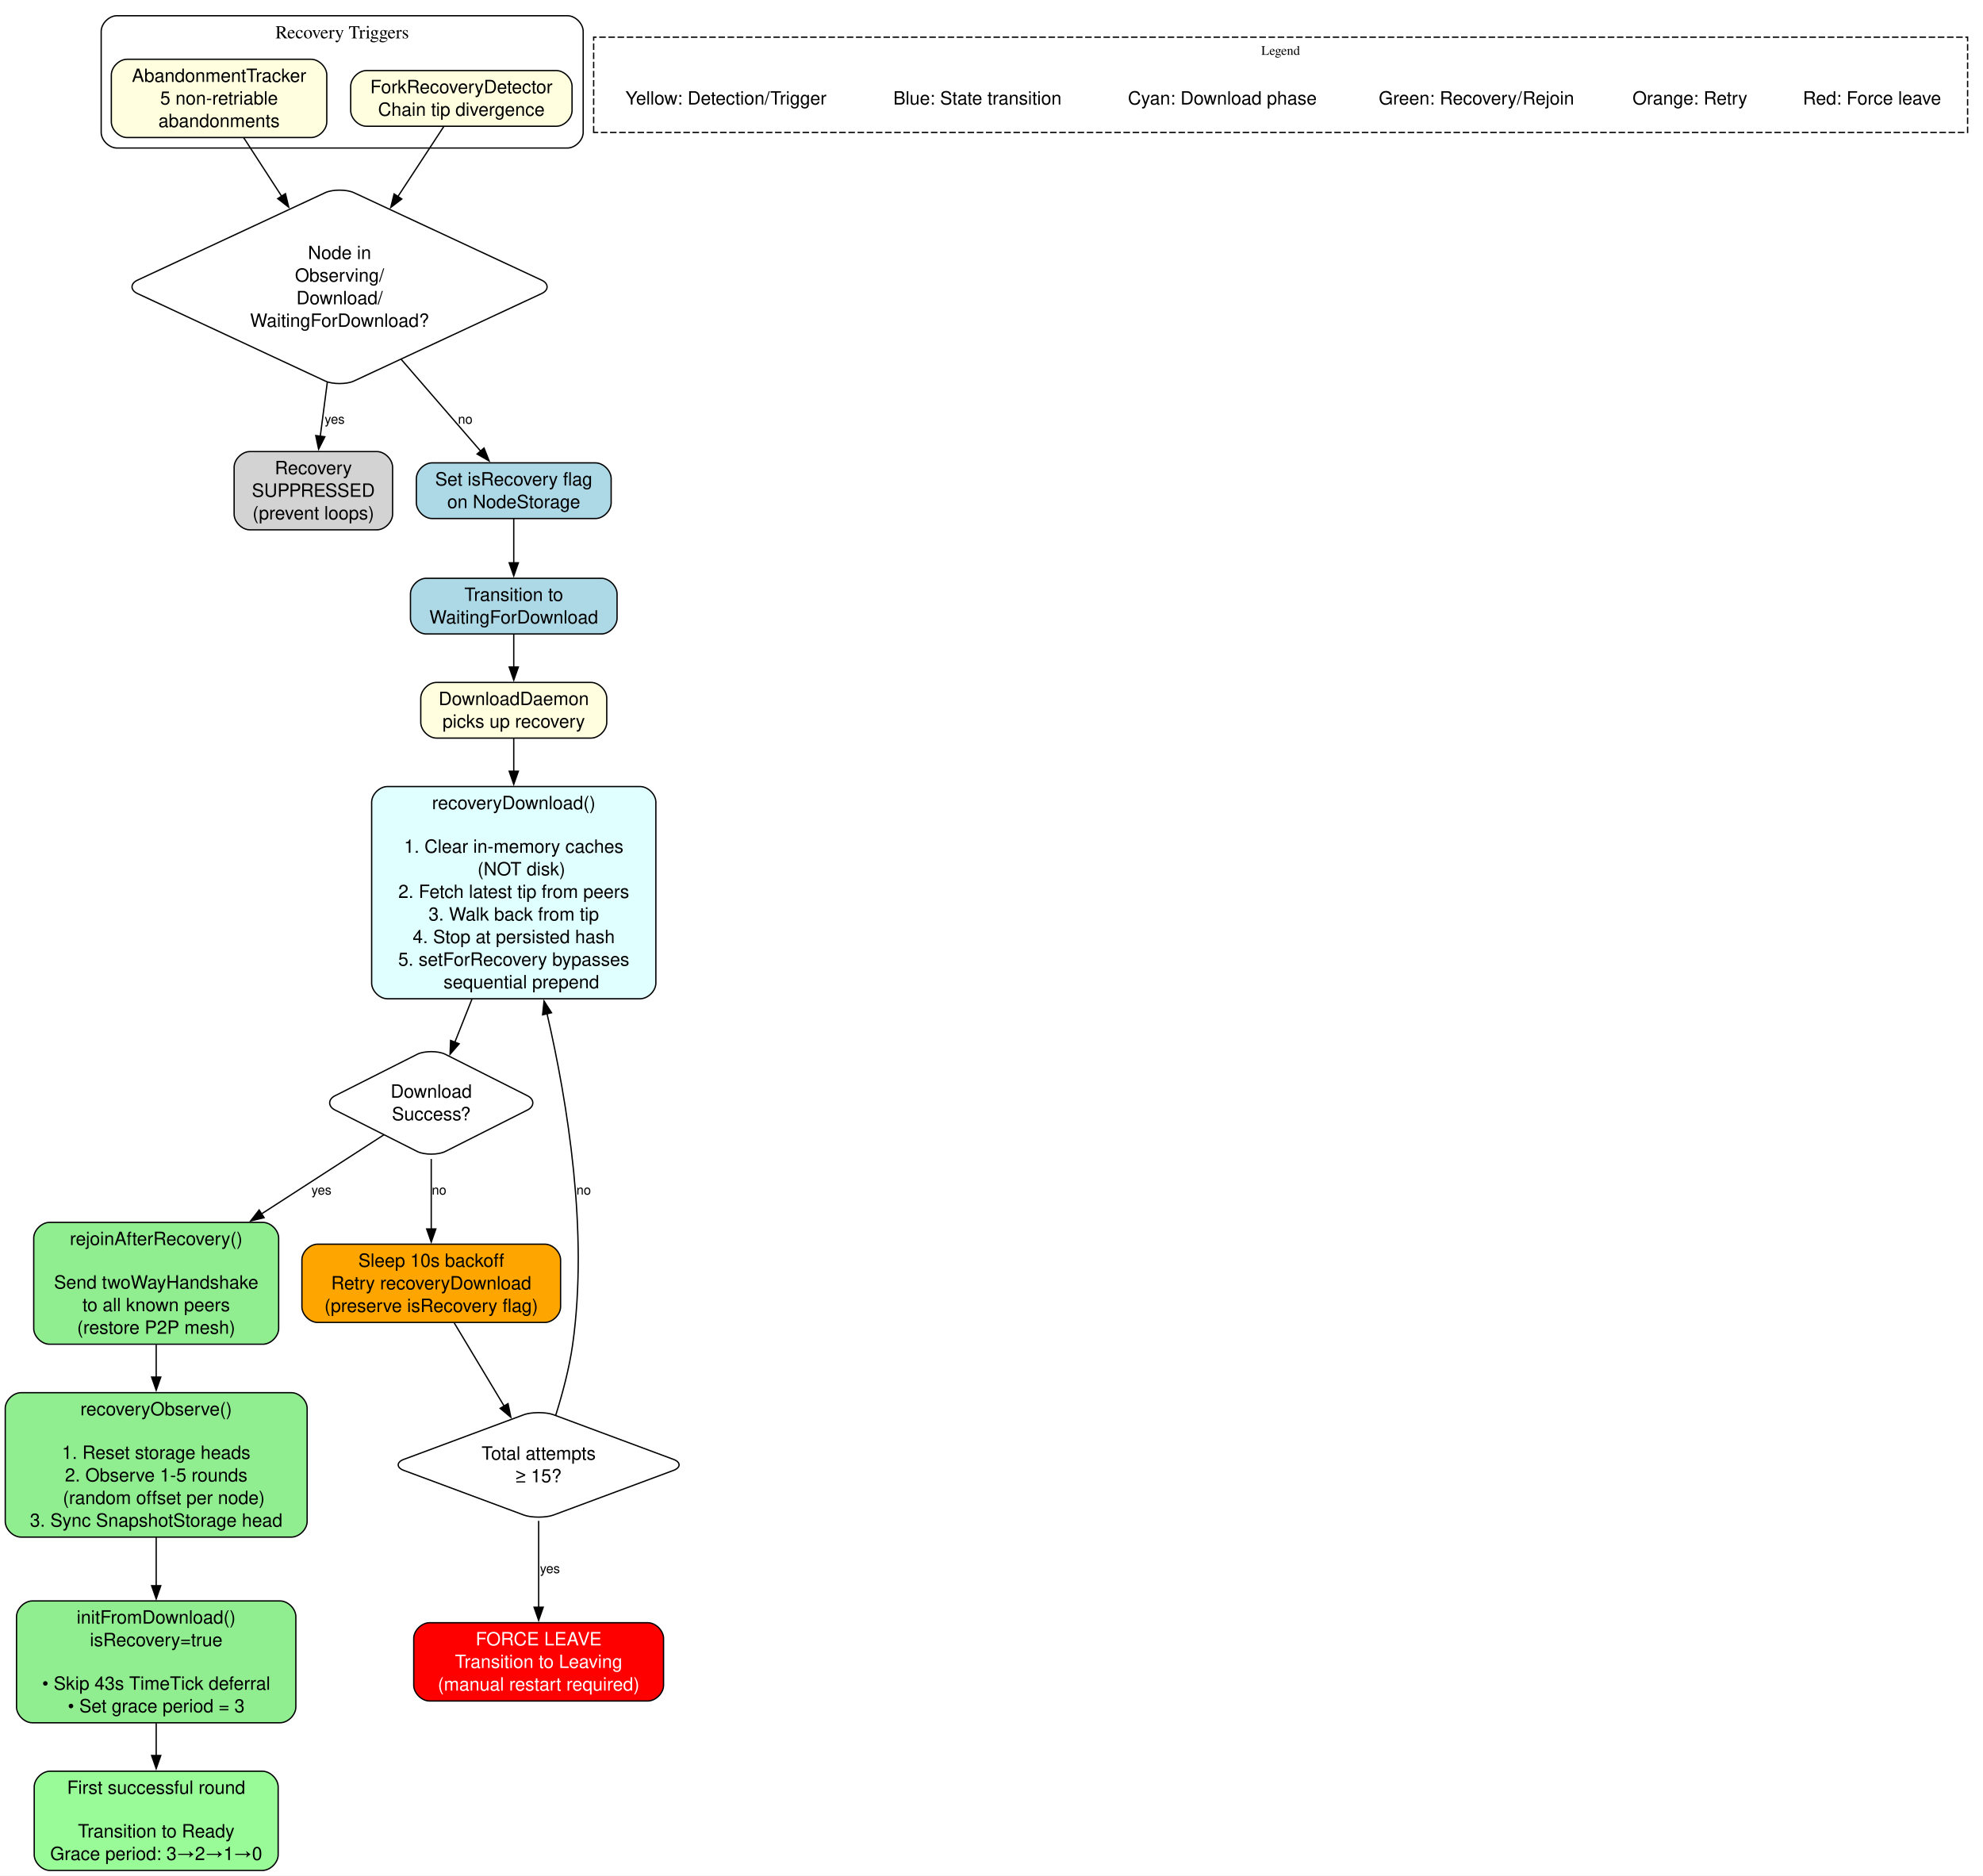
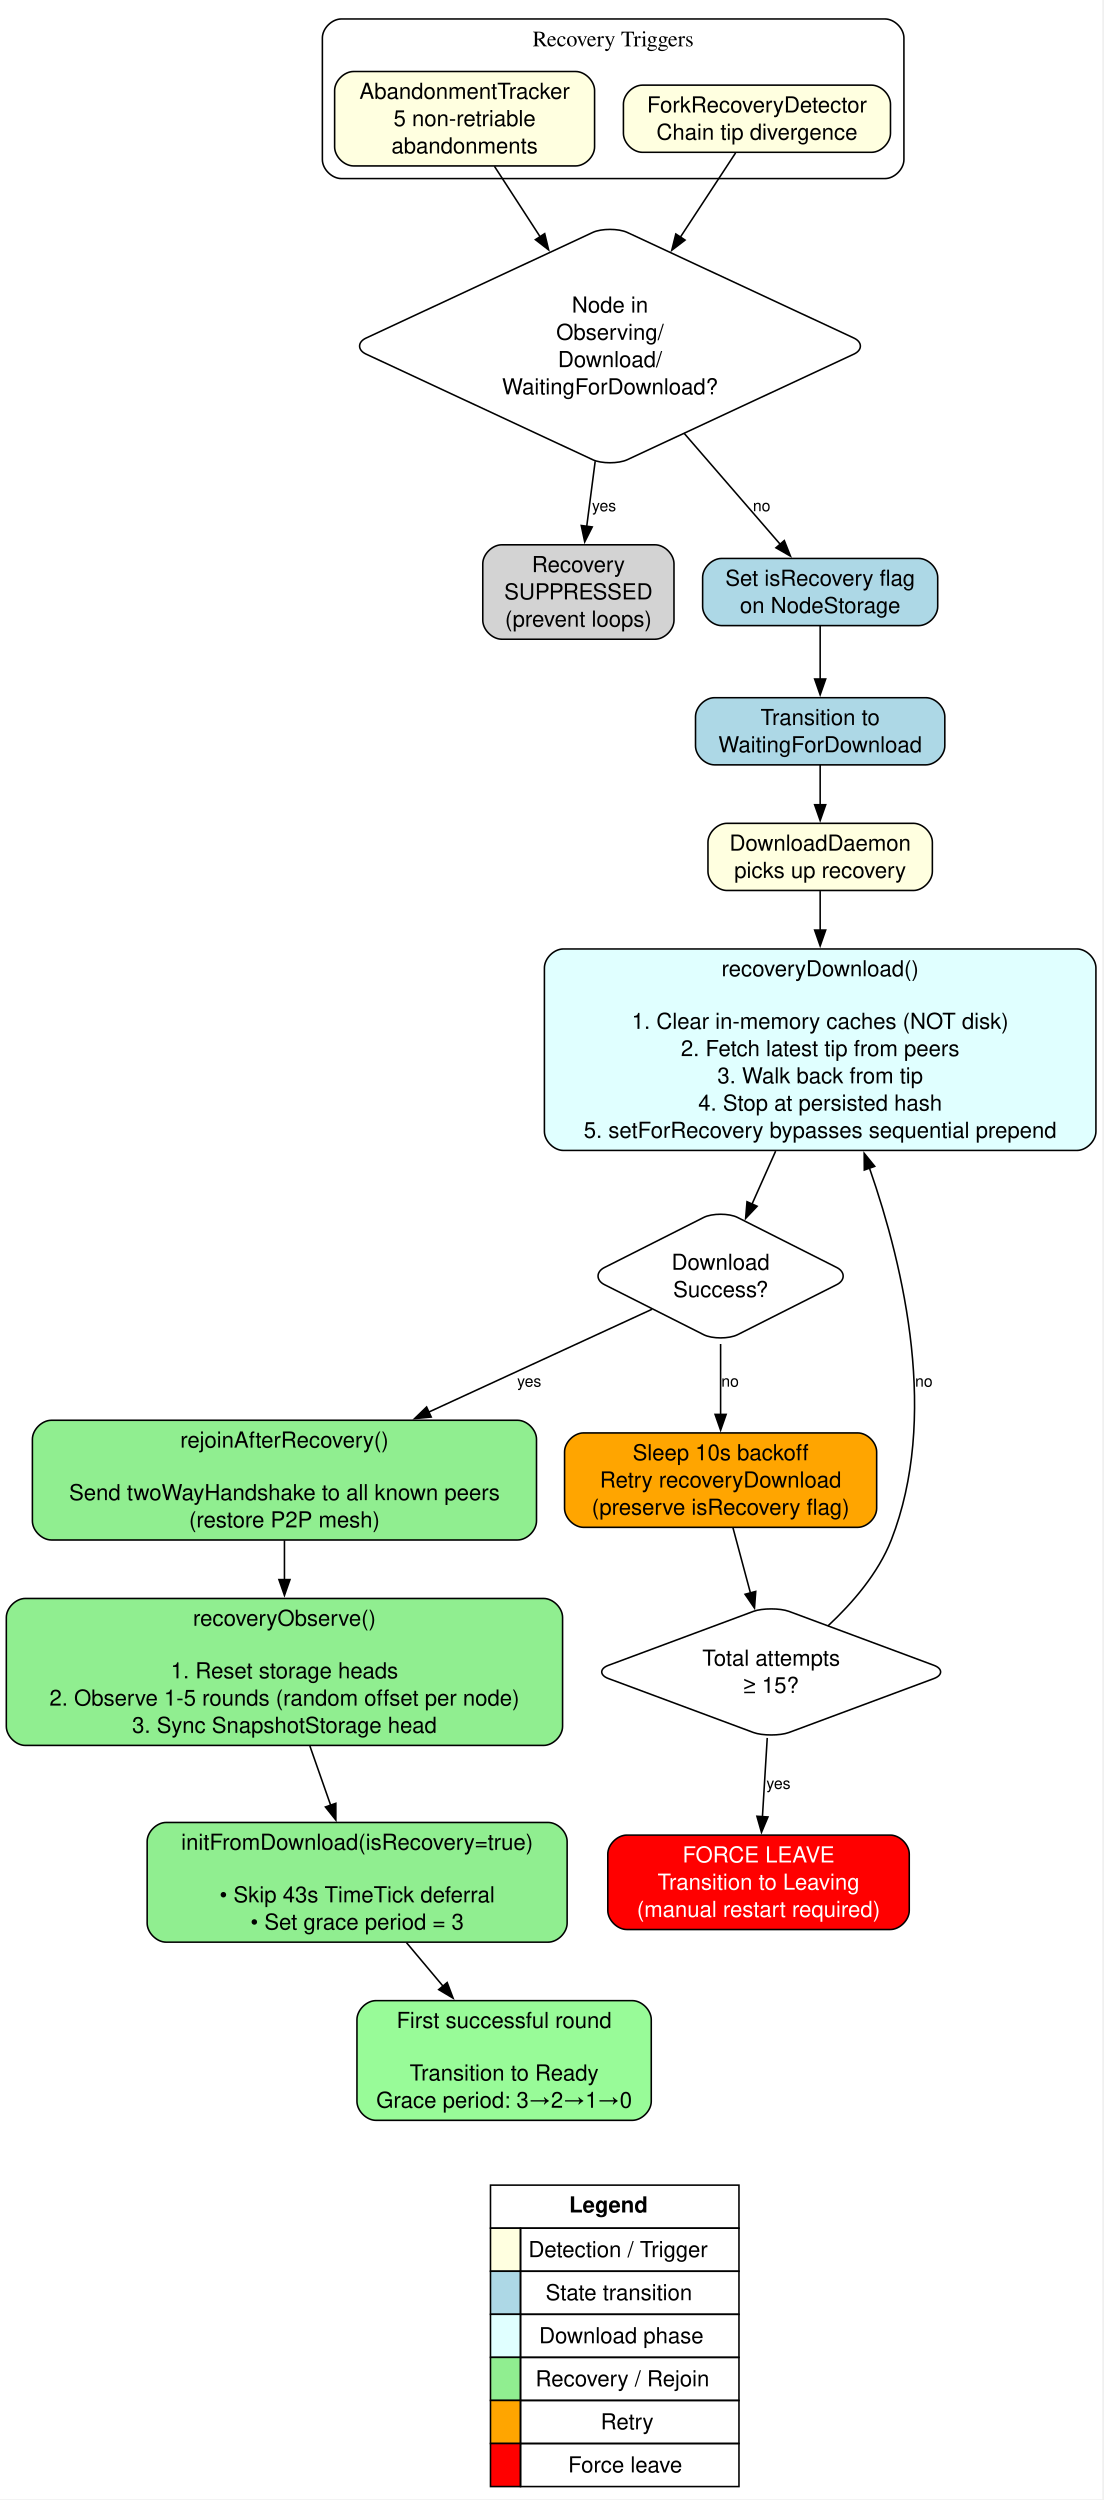
- <svg xmlns="http://www.w3.org/2000/svg" width="1514pt" height="1432pt" viewBox="0.00 0.00 1514.00 1432.00">
-   <g id="graph0" class="graph" transform="scale(1 1) rotate(0) translate(4 1428)">
-     <polygon fill="white" stroke="none" points="-4,4 -4,-1428 1510.25,-1428 1510.25,4 -4,4" />
+ <svg xmlns="http://www.w3.org/2000/svg" width="698pt" height="1582pt" viewBox="0.00 0.00 698.00 1582.00">
+   <g id="graph0" class="graph" transform="scale(1 1) rotate(0) translate(4 1577.5)">
+     <polygon fill="white" stroke="none" points="-4,4 -4,-1577.5 693.5,-1577.5 693.5,4 -4,4" />
    <g id="clust1" class="cluster">
-       <path fill="none" stroke="black" d="M85.25,-1315C85.25,-1315 429.25,-1315 429.25,-1315 435.25,-1315 441.25,-1321 441.25,-1327 441.25,-1327 441.25,-1404 441.25,-1404 441.25,-1410 435.25,-1416 429.25,-1416 429.25,-1416 85.25,-1416 85.25,-1416 79.25,-1416 73.25,-1410 73.25,-1404 73.25,-1404 73.25,-1327 73.25,-1327 73.25,-1321 79.25,-1315 85.25,-1315" />
-       <text xml:space="preserve" text-anchor="middle" x="257.25" y="-1398.7" font-family="Times,serif" font-size="14.00">Recovery Triggers</text>
-     </g>
-     <g id="clust2" class="cluster">
-       <polygon fill="none" stroke="black" stroke-dasharray="5,2" points="449.25,-1326.88 449.25,-1399.62 1498.25,-1399.62 1498.25,-1326.88 449.25,-1326.88" />
-       <text xml:space="preserve" text-anchor="middle" x="973.75" y="-1386.12" font-family="Times,serif" font-size="10.00">Legend</text>
+       <path fill="none" stroke="black" d="M212,-1464.5C212,-1464.5 556,-1464.5 556,-1464.5 562,-1464.5 568,-1470.5 568,-1476.5 568,-1476.5 568,-1553.5 568,-1553.5 568,-1559.5 562,-1565.5 556,-1565.5 556,-1565.5 212,-1565.5 212,-1565.5 206,-1565.5 200,-1559.5 200,-1553.5 200,-1553.5 200,-1476.5 200,-1476.5 200,-1470.5 206,-1464.5 212,-1464.5" />
+       <text xml:space="preserve" text-anchor="middle" x="384" y="-1548.2" font-family="Times,serif" font-size="14.00">Recovery Triggers</text>
    </g>
    <g id="node1" class="node">
-       <path fill="lightyellow" stroke="black" d="M233.5,-1382.75C233.5,-1382.75 93,-1382.75 93,-1382.75 87,-1382.75 81,-1376.75 81,-1370.75 81,-1370.75 81,-1335 81,-1335 81,-1329 87,-1323 93,-1323 93,-1323 233.5,-1323 233.5,-1323 239.5,-1323 245.5,-1329 245.5,-1335 245.5,-1335 245.5,-1370.75 245.5,-1370.75 245.5,-1376.75 239.5,-1382.75 233.5,-1382.75" />
-       <text xml:space="preserve" text-anchor="middle" x="163.25" y="-1365.45" font-family="Helvetica,sans-Serif" font-size="14.00">AbandonmentTracker</text>
-       <text xml:space="preserve" text-anchor="middle" x="163.25" y="-1348.2" font-family="Helvetica,sans-Serif" font-size="14.00">5 non-retriable</text>
-       <text xml:space="preserve" text-anchor="middle" x="163.25" y="-1330.95" font-family="Helvetica,sans-Serif" font-size="14.00">abandonments</text>
+       <path fill="lightyellow" stroke="black" d="M360.25,-1532.25C360.25,-1532.25 219.75,-1532.25 219.75,-1532.25 213.75,-1532.25 207.75,-1526.25 207.75,-1520.25 207.75,-1520.25 207.75,-1484.5 207.75,-1484.5 207.75,-1478.5 213.75,-1472.5 219.75,-1472.5 219.75,-1472.5 360.25,-1472.5 360.25,-1472.5 366.25,-1472.5 372.25,-1478.5 372.25,-1484.5 372.25,-1484.5 372.25,-1520.25 372.25,-1520.25 372.25,-1526.25 366.25,-1532.25 360.25,-1532.25" />
+       <text xml:space="preserve" text-anchor="middle" x="290" y="-1514.95" font-family="Helvetica,sans-Serif" font-size="14.00">AbandonmentTracker</text>
+       <text xml:space="preserve" text-anchor="middle" x="290" y="-1497.7" font-family="Helvetica,sans-Serif" font-size="14.00">5 non-retriable</text>
+       <text xml:space="preserve" text-anchor="middle" x="290" y="-1480.45" font-family="Helvetica,sans-Serif" font-size="14.00">abandonments</text>
    </g>
    <g id="node3" class="node">
-       <path fill="none" stroke="black" d="M244.37,-1280.93C244.37,-1280.93 100.88,-1214.07 100.88,-1214.07 95.44,-1211.53 95.44,-1206.47 100.88,-1203.93 100.88,-1203.93 244.37,-1137.07 244.37,-1137.07 249.81,-1134.53 260.69,-1134.53 266.13,-1137.07 266.13,-1137.07 409.62,-1203.93 409.62,-1203.93 415.06,-1206.47 415.06,-1211.53 409.62,-1214.07 409.62,-1214.07 266.13,-1280.93 266.13,-1280.93 260.69,-1283.47 249.81,-1283.47 244.37,-1280.93" />
-       <text xml:space="preserve" text-anchor="middle" x="255.25" y="-1230.2" font-family="Helvetica,sans-Serif" font-size="14.00">Node in</text>
-       <text xml:space="preserve" text-anchor="middle" x="255.25" y="-1212.95" font-family="Helvetica,sans-Serif" font-size="14.00">Observing/</text>
-       <text xml:space="preserve" text-anchor="middle" x="255.25" y="-1195.7" font-family="Helvetica,sans-Serif" font-size="14.00">Download/</text>
-       <text xml:space="preserve" text-anchor="middle" x="255.25" y="-1178.45" font-family="Helvetica,sans-Serif" font-size="14.00">WaitingForDownload?</text>
+       <path fill="none" stroke="black" d="M371.12,-1430.43C371.12,-1430.43 227.63,-1363.57 227.63,-1363.57 222.19,-1361.03 222.19,-1355.97 227.63,-1353.43 227.63,-1353.43 371.12,-1286.57 371.12,-1286.57 376.56,-1284.03 387.44,-1284.03 392.88,-1286.57 392.88,-1286.57 536.37,-1353.43 536.37,-1353.43 541.81,-1355.97 541.81,-1361.03 536.37,-1363.57 536.37,-1363.57 392.88,-1430.43 392.88,-1430.43 387.44,-1432.97 376.56,-1432.97 371.12,-1430.43" />
+       <text xml:space="preserve" text-anchor="middle" x="382" y="-1379.7" font-family="Helvetica,sans-Serif" font-size="14.00">Node in</text>
+       <text xml:space="preserve" text-anchor="middle" x="382" y="-1362.45" font-family="Helvetica,sans-Serif" font-size="14.00">Observing/</text>
+       <text xml:space="preserve" text-anchor="middle" x="382" y="-1345.2" font-family="Helvetica,sans-Serif" font-size="14.00">Download/</text>
+       <text xml:space="preserve" text-anchor="middle" x="382" y="-1327.95" font-family="Helvetica,sans-Serif" font-size="14.00">WaitingForDownload?</text>
    </g>
    <g id="edge1" class="edge">
-       <path fill="none" stroke="black" d="M182.09,-1322.82C190.57,-1309.74 200.97,-1293.7 211.24,-1277.87" />
-       <polygon fill="black" stroke="black" points="213.93,-1280.16 216.43,-1269.86 208.05,-1276.35 213.93,-1280.16" />
+       <path fill="none" stroke="black" d="M308.84,-1472.32C317.32,-1459.24 327.72,-1443.2 337.99,-1427.37" />
+       <polygon fill="black" stroke="black" points="340.68,-1429.66 343.18,-1419.36 334.8,-1425.85 340.68,-1429.66" />
    </g>
    <g id="node2" class="node">
-       <path fill="lightyellow" stroke="black" d="M420.75,-1374.12C420.75,-1374.12 275.75,-1374.12 275.75,-1374.12 269.75,-1374.12 263.75,-1368.12 263.75,-1362.12 263.75,-1362.12 263.75,-1343.62 263.75,-1343.62 263.75,-1337.62 269.75,-1331.62 275.75,-1331.62 275.75,-1331.62 420.75,-1331.62 420.75,-1331.62 426.75,-1331.62 432.75,-1337.62 432.75,-1343.62 432.75,-1343.62 432.75,-1362.12 432.75,-1362.12 432.75,-1368.12 426.75,-1374.12 420.75,-1374.12" />
-       <text xml:space="preserve" text-anchor="middle" x="348.25" y="-1356.83" font-family="Helvetica,sans-Serif" font-size="14.00">ForkRecoveryDetector</text>
-       <text xml:space="preserve" text-anchor="middle" x="348.25" y="-1339.58" font-family="Helvetica,sans-Serif" font-size="14.00">Chain tip divergence</text>
+       <path fill="lightyellow" stroke="black" d="M547.5,-1523.62C547.5,-1523.62 402.5,-1523.62 402.5,-1523.62 396.5,-1523.62 390.5,-1517.62 390.5,-1511.62 390.5,-1511.62 390.5,-1493.12 390.5,-1493.12 390.5,-1487.12 396.5,-1481.12 402.5,-1481.12 402.5,-1481.12 547.5,-1481.12 547.5,-1481.12 553.5,-1481.12 559.5,-1487.12 559.5,-1493.12 559.5,-1493.12 559.5,-1511.62 559.5,-1511.62 559.5,-1517.62 553.5,-1523.62 547.5,-1523.62" />
+       <text xml:space="preserve" text-anchor="middle" x="475" y="-1506.33" font-family="Helvetica,sans-Serif" font-size="14.00">ForkRecoveryDetector</text>
+       <text xml:space="preserve" text-anchor="middle" x="475" y="-1489.08" font-family="Helvetica,sans-Serif" font-size="14.00">Chain tip divergence</text>
    </g>
    <g id="edge2" class="edge">
-       <path fill="none" stroke="black" d="M334.73,-1331.25C325.42,-1317.05 312.48,-1297.3 299.74,-1277.87" />
-       <polygon fill="black" stroke="black" points="302.76,-1276.09 294.35,-1269.65 296.9,-1279.93 302.76,-1276.09" />
+       <path fill="none" stroke="black" d="M461.48,-1480.75C452.17,-1466.55 439.23,-1446.8 426.49,-1427.37" />
+       <polygon fill="black" stroke="black" points="429.51,-1425.59 421.1,-1419.15 423.65,-1429.43 429.51,-1425.59" />
    </g>
    <g id="node4" class="node">
-       <path fill="lightgray" stroke="black" d="M283.75,-1083.25C283.75,-1083.25 186.75,-1083.25 186.75,-1083.25 180.75,-1083.25 174.75,-1077.25 174.75,-1071.25 174.75,-1071.25 174.75,-1035.5 174.75,-1035.5 174.75,-1029.5 180.75,-1023.5 186.75,-1023.5 186.75,-1023.5 283.75,-1023.5 283.75,-1023.5 289.75,-1023.5 295.75,-1029.5 295.75,-1035.5 295.75,-1035.5 295.75,-1071.25 295.75,-1071.25 295.75,-1077.25 289.75,-1083.25 283.75,-1083.25" />
-       <text xml:space="preserve" text-anchor="middle" x="235.25" y="-1065.95" font-family="Helvetica,sans-Serif" font-size="14.00">Recovery</text>
-       <text xml:space="preserve" text-anchor="middle" x="235.25" y="-1048.7" font-family="Helvetica,sans-Serif" font-size="14.00">SUPPRESSED</text>
-       <text xml:space="preserve" text-anchor="middle" x="235.25" y="-1031.45" font-family="Helvetica,sans-Serif" font-size="14.00">(prevent loops)</text>
+       <path fill="lightgray" stroke="black" d="M410.5,-1232.75C410.5,-1232.75 313.5,-1232.75 313.5,-1232.75 307.5,-1232.75 301.5,-1226.75 301.5,-1220.75 301.5,-1220.75 301.5,-1185 301.5,-1185 301.5,-1179 307.5,-1173 313.5,-1173 313.5,-1173 410.5,-1173 410.5,-1173 416.5,-1173 422.5,-1179 422.5,-1185 422.5,-1185 422.5,-1220.75 422.5,-1220.75 422.5,-1226.75 416.5,-1232.75 410.5,-1232.75" />
+       <text xml:space="preserve" text-anchor="middle" x="362" y="-1215.45" font-family="Helvetica,sans-Serif" font-size="14.00">Recovery</text>
+       <text xml:space="preserve" text-anchor="middle" x="362" y="-1198.2" font-family="Helvetica,sans-Serif" font-size="14.00">SUPPRESSED</text>
+       <text xml:space="preserve" text-anchor="middle" x="362" y="-1180.95" font-family="Helvetica,sans-Serif" font-size="14.00">(prevent loops)</text>
    </g>
    <g id="edge3" class="edge">
-       <path fill="none" stroke="black" d="M245.89,-1136.14C244.04,-1121.91 242.16,-1107.45 240.5,-1094.73" />
-       <polygon fill="black" stroke="black" points="244.01,-1094.56 239.25,-1085.09 237.07,-1095.46 244.01,-1094.56" />
-       <text xml:space="preserve" text-anchor="middle" x="251.5" y="-1104.5" font-family="Helvetica,sans-Serif" font-size="10.00">yes</text>
+       <path fill="none" stroke="black" d="M372.64,-1285.64C370.79,-1271.41 368.91,-1256.95 367.25,-1244.23" />
+       <polygon fill="black" stroke="black" points="370.76,-1244.06 366,-1234.59 363.82,-1244.96 370.76,-1244.06" />
+       <text xml:space="preserve" text-anchor="middle" x="378.25" y="-1254" font-family="Helvetica,sans-Serif" font-size="10.00">yes</text>
    </g>
    <g id="node5" class="node">
-       <path fill="lightblue" stroke="black" d="M450.62,-1074.62C450.62,-1074.62 325.88,-1074.62 325.88,-1074.62 319.88,-1074.62 313.88,-1068.62 313.88,-1062.62 313.88,-1062.62 313.88,-1044.12 313.88,-1044.12 313.88,-1038.12 319.88,-1032.12 325.88,-1032.12 325.88,-1032.12 450.62,-1032.12 450.62,-1032.12 456.62,-1032.12 462.62,-1038.12 462.62,-1044.12 462.62,-1044.12 462.62,-1062.62 462.62,-1062.62 462.62,-1068.62 456.62,-1074.62 450.62,-1074.62" />
-       <text xml:space="preserve" text-anchor="middle" x="388.25" y="-1057.33" font-family="Helvetica,sans-Serif" font-size="14.00">Set isRecovery flag</text>
-       <text xml:space="preserve" text-anchor="middle" x="388.25" y="-1040.08" font-family="Helvetica,sans-Serif" font-size="14.00">on NodeStorage</text>
+       <path fill="lightblue" stroke="black" d="M577.38,-1224.12C577.38,-1224.12 452.62,-1224.12 452.62,-1224.12 446.62,-1224.12 440.62,-1218.12 440.62,-1212.12 440.62,-1212.12 440.62,-1193.62 440.62,-1193.62 440.62,-1187.62 446.62,-1181.62 452.62,-1181.62 452.62,-1181.62 577.38,-1181.62 577.38,-1181.62 583.38,-1181.62 589.38,-1187.62 589.38,-1193.62 589.38,-1193.62 589.38,-1212.12 589.38,-1212.12 589.38,-1218.12 583.38,-1224.12 577.38,-1224.12" />
+       <text xml:space="preserve" text-anchor="middle" x="515" y="-1206.83" font-family="Helvetica,sans-Serif" font-size="14.00">Set isRecovery flag</text>
+       <text xml:space="preserve" text-anchor="middle" x="515" y="-1189.58" font-family="Helvetica,sans-Serif" font-size="14.00">on NodeStorage</text>
    </g>
    <g id="edge4" class="edge">
-       <path fill="none" stroke="black" d="M302.14,-1153.84C322.64,-1130.17 345.86,-1103.34 363.02,-1083.52" />
-       <polygon fill="black" stroke="black" points="365.55,-1085.94 369.45,-1076.09 360.26,-1081.36 365.55,-1085.94" />
-       <text xml:space="preserve" text-anchor="middle" x="351.23" y="-1104.5" font-family="Helvetica,sans-Serif" font-size="10.00">no</text>
+       <path fill="none" stroke="black" d="M428.89,-1303.34C449.39,-1279.67 472.61,-1252.84 489.77,-1233.02" />
+       <polygon fill="black" stroke="black" points="492.3,-1235.44 496.2,-1225.59 487.01,-1230.86 492.3,-1235.44" />
+       <text xml:space="preserve" text-anchor="middle" x="477.98" y="-1254" font-family="Helvetica,sans-Serif" font-size="10.00">no</text>
    </g>
    <g id="node6" class="node">
-       <path fill="lightblue" stroke="black" d="M455.12,-986.5C455.12,-986.5 321.38,-986.5 321.38,-986.5 315.38,-986.5 309.38,-980.5 309.38,-974.5 309.38,-974.5 309.38,-956 309.38,-956 309.38,-950 315.38,-944 321.38,-944 321.38,-944 455.12,-944 455.12,-944 461.12,-944 467.12,-950 467.12,-956 467.12,-956 467.12,-974.5 467.12,-974.5 467.12,-980.5 461.12,-986.5 455.12,-986.5" />
-       <text xml:space="preserve" text-anchor="middle" x="388.25" y="-969.2" font-family="Helvetica,sans-Serif" font-size="14.00">Transition to</text>
-       <text xml:space="preserve" text-anchor="middle" x="388.25" y="-951.95" font-family="Helvetica,sans-Serif" font-size="14.00">WaitingForDownload</text>
+       <path fill="lightblue" stroke="black" d="M581.88,-1136C581.88,-1136 448.12,-1136 448.12,-1136 442.12,-1136 436.12,-1130 436.12,-1124 436.12,-1124 436.12,-1105.5 436.12,-1105.5 436.12,-1099.5 442.12,-1093.5 448.12,-1093.5 448.12,-1093.5 581.88,-1093.5 581.88,-1093.5 587.88,-1093.5 593.88,-1099.5 593.88,-1105.5 593.88,-1105.5 593.88,-1124 593.88,-1124 593.88,-1130 587.88,-1136 581.88,-1136" />
+       <text xml:space="preserve" text-anchor="middle" x="515" y="-1118.7" font-family="Helvetica,sans-Serif" font-size="14.00">Transition to</text>
+       <text xml:space="preserve" text-anchor="middle" x="515" y="-1101.45" font-family="Helvetica,sans-Serif" font-size="14.00">WaitingForDownload</text>
    </g>
    <g id="edge5" class="edge">
-       <path fill="none" stroke="black" d="M388.25,-1031.96C388.25,-1021.85 388.25,-1009.4 388.25,-998.07" />
-       <polygon fill="black" stroke="black" points="391.75,-998.33 388.25,-988.33 384.75,-998.33 391.75,-998.33" />
+       <path fill="none" stroke="black" d="M515,-1181.46C515,-1171.35 515,-1158.9 515,-1147.57" />
+       <polygon fill="black" stroke="black" points="518.5,-1147.83 515,-1137.83 511.5,-1147.83 518.5,-1147.83" />
    </g>
    <g id="node7" class="node">
-       <path fill="lightyellow" stroke="black" d="M447.25,-907C447.25,-907 329.25,-907 329.25,-907 323.25,-907 317.25,-901 317.25,-895 317.25,-895 317.25,-876.5 317.25,-876.5 317.25,-870.5 323.25,-864.5 329.25,-864.5 329.25,-864.5 447.25,-864.5 447.25,-864.5 453.25,-864.5 459.25,-870.5 459.25,-876.5 459.25,-876.5 459.25,-895 459.25,-895 459.25,-901 453.25,-907 447.25,-907" />
-       <text xml:space="preserve" text-anchor="middle" x="388.25" y="-889.7" font-family="Helvetica,sans-Serif" font-size="14.00">DownloadDaemon</text>
-       <text xml:space="preserve" text-anchor="middle" x="388.25" y="-872.45" font-family="Helvetica,sans-Serif" font-size="14.00">picks up recovery</text>
+       <path fill="lightyellow" stroke="black" d="M574,-1056.5C574,-1056.5 456,-1056.5 456,-1056.5 450,-1056.5 444,-1050.5 444,-1044.5 444,-1044.5 444,-1026 444,-1026 444,-1020 450,-1014 456,-1014 456,-1014 574,-1014 574,-1014 580,-1014 586,-1020 586,-1026 586,-1026 586,-1044.5 586,-1044.5 586,-1050.5 580,-1056.5 574,-1056.5" />
+       <text xml:space="preserve" text-anchor="middle" x="515" y="-1039.2" font-family="Helvetica,sans-Serif" font-size="14.00">DownloadDaemon</text>
+       <text xml:space="preserve" text-anchor="middle" x="515" y="-1021.95" font-family="Helvetica,sans-Serif" font-size="14.00">picks up recovery</text>
    </g>
    <g id="edge6" class="edge">
-       <path fill="none" stroke="black" d="M388.25,-943.89C388.25,-936.12 388.25,-927.06 388.25,-918.48" />
-       <polygon fill="black" stroke="black" points="391.75,-918.76 388.25,-908.76 384.75,-918.76 391.75,-918.76" />
+       <path fill="none" stroke="black" d="M515,-1093.39C515,-1085.62 515,-1076.56 515,-1067.98" />
+       <polygon fill="black" stroke="black" points="518.5,-1068.26 515,-1058.26 511.5,-1068.26 518.5,-1068.26" />
    </g>
    <g id="node8" class="node">
-       <path fill="lightcyan" stroke="black" d="M484.75,-827.5C484.75,-827.5 291.75,-827.5 291.75,-827.5 285.75,-827.5 279.75,-821.5 279.75,-815.5 279.75,-815.5 279.75,-677.5 279.75,-677.5 279.75,-671.5 285.75,-665.5 291.75,-665.5 291.75,-665.5 484.75,-665.5 484.75,-665.5 490.75,-665.5 496.75,-671.5 496.75,-677.5 496.75,-677.5 496.75,-815.5 496.75,-815.5 496.75,-821.5 490.75,-827.5 484.75,-827.5" />
-       <text xml:space="preserve" text-anchor="middle" x="388.25" y="-810.2" font-family="Helvetica,sans-Serif" font-size="14.00">recoveryDownload()</text>
-       <text xml:space="preserve" text-anchor="middle" x="388.25" y="-776.95" font-family="Helvetica,sans-Serif" font-size="14.00">1. Clear in-memory caches</text>
-       <text xml:space="preserve" text-anchor="middle" x="388.25" y="-759.7" font-family="Helvetica,sans-Serif" font-size="14.00">   (NOT disk)</text>
-       <text xml:space="preserve" text-anchor="middle" x="388.25" y="-742.45" font-family="Helvetica,sans-Serif" font-size="14.00">2. Fetch latest tip from peers</text>
-       <text xml:space="preserve" text-anchor="middle" x="388.25" y="-725.2" font-family="Helvetica,sans-Serif" font-size="14.00">3. Walk back from tip</text>
-       <text xml:space="preserve" text-anchor="middle" x="388.25" y="-707.95" font-family="Helvetica,sans-Serif" font-size="14.00">4. Stop at persisted hash</text>
-       <text xml:space="preserve" text-anchor="middle" x="388.25" y="-690.7" font-family="Helvetica,sans-Serif" font-size="14.00">5. setForRecovery bypasses</text>
-       <text xml:space="preserve" text-anchor="middle" x="388.25" y="-673.45" font-family="Helvetica,sans-Serif" font-size="14.00">   sequential prepend</text>
+       <path fill="lightcyan" stroke="black" d="M677.5,-977C677.5,-977 352.5,-977 352.5,-977 346.5,-977 340.5,-971 340.5,-965 340.5,-965 340.5,-861.5 340.5,-861.5 340.5,-855.5 346.5,-849.5 352.5,-849.5 352.5,-849.5 677.5,-849.5 677.5,-849.5 683.5,-849.5 689.5,-855.5 689.5,-861.5 689.5,-861.5 689.5,-965 689.5,-965 689.5,-971 683.5,-977 677.5,-977" />
+       <text xml:space="preserve" text-anchor="middle" x="515" y="-959.7" font-family="Helvetica,sans-Serif" font-size="14.00">recoveryDownload()</text>
+       <text xml:space="preserve" text-anchor="middle" x="515" y="-926.45" font-family="Helvetica,sans-Serif" font-size="14.00">1. Clear in-memory caches (NOT disk)</text>
+       <text xml:space="preserve" text-anchor="middle" x="515" y="-909.2" font-family="Helvetica,sans-Serif" font-size="14.00">2. Fetch latest tip from peers</text>
+       <text xml:space="preserve" text-anchor="middle" x="515" y="-891.95" font-family="Helvetica,sans-Serif" font-size="14.00">3. Walk back from tip</text>
+       <text xml:space="preserve" text-anchor="middle" x="515" y="-874.7" font-family="Helvetica,sans-Serif" font-size="14.00">4. Stop at persisted hash</text>
+       <text xml:space="preserve" text-anchor="middle" x="515" y="-857.45" font-family="Helvetica,sans-Serif" font-size="14.00">5. setForRecovery bypasses sequential prepend</text>
    </g>
    <g id="edge7" class="edge">
-       <path fill="none" stroke="black" d="M388.25,-864.2C388.25,-857.03 388.25,-848.44 388.25,-839.22" />
-       <polygon fill="black" stroke="black" points="391.75,-839.23 388.25,-829.23 384.75,-839.23 391.75,-839.23" />
+       <path fill="none" stroke="black" d="M515,-1013.62C515,-1006.38 515,-997.77 515,-988.69" />
+       <polygon fill="black" stroke="black" points="518.5,-988.95 515,-978.95 511.5,-988.95 518.5,-988.95" />
    </g>
    <g id="node9" class="node">
-       <path fill="none" stroke="black" d="M314.54,-623.1C314.54,-623.1 251.71,-591.4 251.71,-591.4 246.36,-588.7 246.36,-583.3 251.71,-580.6 251.71,-580.6 314.54,-548.9 314.54,-548.9 319.89,-546.2 330.61,-546.2 335.96,-548.9 335.96,-548.9 398.79,-580.6 398.79,-580.6 404.14,-583.3 404.14,-588.7 398.79,-591.4 398.79,-591.4 335.96,-623.1 335.96,-623.1 330.61,-625.8 319.89,-625.8 314.54,-623.1" />
-       <text xml:space="preserve" text-anchor="middle" x="325.25" y="-589.95" font-family="Helvetica,sans-Serif" font-size="14.00">Download</text>
-       <text xml:space="preserve" text-anchor="middle" x="325.25" y="-572.7" font-family="Helvetica,sans-Serif" font-size="14.00">Success?</text>
+       <path fill="none" stroke="black" d="M441.29,-807.1C441.29,-807.1 378.46,-775.4 378.46,-775.4 373.11,-772.7 373.11,-767.3 378.46,-764.6 378.46,-764.6 441.29,-732.9 441.29,-732.9 446.64,-730.2 457.36,-730.2 462.71,-732.9 462.71,-732.9 525.54,-764.6 525.54,-764.6 530.89,-767.3 530.89,-772.7 525.54,-775.4 525.54,-775.4 462.71,-807.1 462.71,-807.1 457.36,-809.8 446.64,-809.8 441.29,-807.1" />
+       <text xml:space="preserve" text-anchor="middle" x="452" y="-773.95" font-family="Helvetica,sans-Serif" font-size="14.00">Download</text>
+       <text xml:space="preserve" text-anchor="middle" x="452" y="-756.7" font-family="Helvetica,sans-Serif" font-size="14.00">Success?</text>
    </g>
    <g id="edge8" class="edge">
-       <path fill="none" stroke="black" d="M356.38,-665.32C351.85,-653.92 347.33,-642.55 343.2,-632.15" />
-       <polygon fill="black" stroke="black" points="346.55,-631.1 339.6,-623.1 340.04,-633.69 346.55,-631.1" />
+       <path fill="none" stroke="black" d="M486.82,-849.06C481.76,-837.71 476.58,-826.11 471.82,-815.43" />
+       <polygon fill="black" stroke="black" points="475.1,-814.19 467.83,-806.49 468.71,-817.05 475.1,-814.19" />
    </g>
    <g id="node10" class="node">
-       <path fill="lightgreen" stroke="black" d="M196.75,-494.75C196.75,-494.75 33.75,-494.75 33.75,-494.75 27.75,-494.75 21.75,-488.75 21.75,-482.75 21.75,-482.75 21.75,-413.75 21.75,-413.75 21.75,-407.75 27.75,-401.75 33.75,-401.75 33.75,-401.75 196.75,-401.75 196.75,-401.75 202.75,-401.75 208.75,-407.75 208.75,-413.75 208.75,-413.75 208.75,-482.75 208.75,-482.75 208.75,-488.75 202.75,-494.75 196.75,-494.75" />
-       <text xml:space="preserve" text-anchor="middle" x="115.25" y="-477.45" font-family="Helvetica,sans-Serif" font-size="14.00">rejoinAfterRecovery()</text>
-       <text xml:space="preserve" text-anchor="middle" x="115.25" y="-444.2" font-family="Helvetica,sans-Serif" font-size="14.00">Send twoWayHandshake</text>
-       <text xml:space="preserve" text-anchor="middle" x="115.25" y="-426.95" font-family="Helvetica,sans-Serif" font-size="14.00">to all known peers</text>
-       <text xml:space="preserve" text-anchor="middle" x="115.25" y="-409.7" font-family="Helvetica,sans-Serif" font-size="14.00">(restore P2P mesh)</text>
+       <path fill="lightgreen" stroke="black" d="M323.5,-678.75C323.5,-678.75 28.5,-678.75 28.5,-678.75 22.5,-678.75 16.5,-672.75 16.5,-666.75 16.5,-666.75 16.5,-615 16.5,-615 16.5,-609 22.5,-603 28.5,-603 28.5,-603 323.5,-603 323.5,-603 329.5,-603 335.5,-609 335.5,-615 335.5,-615 335.5,-666.75 335.5,-666.75 335.5,-672.75 329.5,-678.75 323.5,-678.75" />
+       <text xml:space="preserve" text-anchor="middle" x="176" y="-661.45" font-family="Helvetica,sans-Serif" font-size="14.00">rejoinAfterRecovery()</text>
+       <text xml:space="preserve" text-anchor="middle" x="176" y="-628.2" font-family="Helvetica,sans-Serif" font-size="14.00">Send twoWayHandshake to all known peers</text>
+       <text xml:space="preserve" text-anchor="middle" x="176" y="-610.95" font-family="Helvetica,sans-Serif" font-size="14.00">(restore P2P mesh)</text>
    </g>
    <g id="edge9" class="edge">
-       <path fill="none" stroke="black" d="M289.15,-561.66C263.43,-545.04 227.83,-522.02 195.53,-501.15" />
-       <polygon fill="black" stroke="black" points="197.65,-498.35 187.35,-495.86 193.85,-504.23 197.65,-498.35" />
-       <text xml:space="preserve" text-anchor="middle" x="241.45" y="-516" font-family="Helvetica,sans-Serif" font-size="10.00">yes</text>
+       <path fill="none" stroke="black" d="M408.57,-749C370.81,-731.6 314.84,-705.83 267.28,-683.92" />
+       <polygon fill="black" stroke="black" points="268.87,-680.8 258.33,-679.79 265.95,-687.16 268.87,-680.8" />
+       <text xml:space="preserve" text-anchor="middle" x="330.9" y="-700" font-family="Helvetica,sans-Serif" font-size="10.00">yes</text>
    </g>
    <g id="node11" class="node">
-       <path fill="orange" stroke="black" d="M412,-478.12C412,-478.12 238.5,-478.12 238.5,-478.12 232.5,-478.12 226.5,-472.12 226.5,-466.12 226.5,-466.12 226.5,-430.38 226.5,-430.38 226.5,-424.38 232.5,-418.38 238.5,-418.38 238.5,-418.38 412,-418.38 412,-418.38 418,-418.38 424,-424.38 424,-430.38 424,-430.38 424,-466.12 424,-466.12 424,-472.12 418,-478.12 412,-478.12" />
-       <text xml:space="preserve" text-anchor="middle" x="325.25" y="-460.82" font-family="Helvetica,sans-Serif" font-size="14.00">Sleep 10s backoff</text>
-       <text xml:space="preserve" text-anchor="middle" x="325.25" y="-443.57" font-family="Helvetica,sans-Serif" font-size="14.00">Retry recoveryDownload</text>
-       <text xml:space="preserve" text-anchor="middle" x="325.25" y="-426.32" font-family="Helvetica,sans-Serif" font-size="14.00">(preserve isRecovery flag)</text>
+       <path fill="orange" stroke="black" d="M538.75,-670.75C538.75,-670.75 365.25,-670.75 365.25,-670.75 359.25,-670.75 353.25,-664.75 353.25,-658.75 353.25,-658.75 353.25,-623 353.25,-623 353.25,-617 359.25,-611 365.25,-611 365.25,-611 538.75,-611 538.75,-611 544.75,-611 550.75,-617 550.75,-623 550.75,-623 550.75,-658.75 550.75,-658.75 550.75,-664.75 544.75,-670.75 538.75,-670.75" />
+       <text xml:space="preserve" text-anchor="middle" x="452" y="-653.45" font-family="Helvetica,sans-Serif" font-size="14.00">Sleep 10s backoff</text>
+       <text xml:space="preserve" text-anchor="middle" x="452" y="-636.2" font-family="Helvetica,sans-Serif" font-size="14.00">Retry recoveryDownload</text>
+       <text xml:space="preserve" text-anchor="middle" x="452" y="-618.95" font-family="Helvetica,sans-Serif" font-size="14.00">(preserve isRecovery flag)</text>
    </g>
    <g id="edge10" class="edge">
-       <path fill="none" stroke="black" d="M325.25,-543.16C325.25,-526.07 325.25,-506.39 325.25,-489.47" />
-       <polygon fill="black" stroke="black" points="328.75,-489.77 325.25,-479.77 321.75,-489.77 328.75,-489.77" />
-       <text xml:space="preserve" text-anchor="middle" x="331.25" y="-516" font-family="Helvetica,sans-Serif" font-size="10.00">no</text>
+       <path fill="none" stroke="black" d="M452,-727.02C452,-712.67 452,-696.65 452,-682.42" />
+       <polygon fill="black" stroke="black" points="455.5,-682.47 452,-672.47 448.5,-682.47 455.5,-682.47" />
+       <text xml:space="preserve" text-anchor="middle" x="458" y="-700" font-family="Helvetica,sans-Serif" font-size="10.00">no</text>
    </g>
    <g id="node14" class="node">
-       <path fill="lightgreen" stroke="black" d="M218.5,-364.75C218.5,-364.75 12,-364.75 12,-364.75 6,-364.75 0,-358.75 0,-352.75 0,-352.75 0,-266.5 0,-266.5 0,-260.5 6,-254.5 12,-254.5 12,-254.5 218.5,-254.5 218.5,-254.5 224.5,-254.5 230.5,-260.5 230.5,-266.5 230.5,-266.5 230.5,-352.75 230.5,-352.75 230.5,-358.75 224.5,-364.75 218.5,-364.75" />
-       <text xml:space="preserve" text-anchor="middle" x="115.25" y="-347.45" font-family="Helvetica,sans-Serif" font-size="14.00">recoveryObserve()</text>
-       <text xml:space="preserve" text-anchor="middle" x="115.25" y="-314.2" font-family="Helvetica,sans-Serif" font-size="14.00">1. Reset storage heads</text>
-       <text xml:space="preserve" text-anchor="middle" x="115.25" y="-296.95" font-family="Helvetica,sans-Serif" font-size="14.00">2. Observe 1-5 rounds</text>
-       <text xml:space="preserve" text-anchor="middle" x="115.25" y="-279.7" font-family="Helvetica,sans-Serif" font-size="14.00">   (random offset per node)</text>
-       <text xml:space="preserve" text-anchor="middle" x="115.25" y="-262.45" font-family="Helvetica,sans-Serif" font-size="14.00">3. Sync SnapshotStorage head</text>
+       <path fill="lightgreen" stroke="black" d="M340,-566C340,-566 12,-566 12,-566 6,-566 0,-560 0,-554 0,-554 0,-485 0,-485 0,-479 6,-473 12,-473 12,-473 340,-473 340,-473 346,-473 352,-479 352,-485 352,-485 352,-554 352,-554 352,-560 346,-566 340,-566" />
+       <text xml:space="preserve" text-anchor="middle" x="176" y="-548.7" font-family="Helvetica,sans-Serif" font-size="14.00">recoveryObserve()</text>
+       <text xml:space="preserve" text-anchor="middle" x="176" y="-515.45" font-family="Helvetica,sans-Serif" font-size="14.00">1. Reset storage heads</text>
+       <text xml:space="preserve" text-anchor="middle" x="176" y="-498.2" font-family="Helvetica,sans-Serif" font-size="14.00">2. Observe 1-5 rounds (random offset per node)</text>
+       <text xml:space="preserve" text-anchor="middle" x="176" y="-480.95" font-family="Helvetica,sans-Serif" font-size="14.00">3. Sync SnapshotStorage head</text>
    </g>
    <g id="edge14" class="edge">
-       <path fill="none" stroke="black" d="M115.25,-401.38C115.25,-393.38 115.25,-384.93 115.25,-376.52" />
-       <polygon fill="black" stroke="black" points="118.75,-376.65 115.25,-366.65 111.75,-376.65 118.75,-376.65" />
+       <path fill="none" stroke="black" d="M176,-602.76C176,-594.85 176,-586.33 176,-577.87" />
+       <polygon fill="black" stroke="black" points="179.5,-577.94 176,-567.94 172.5,-577.94 179.5,-577.94" />
    </g>
    <g id="node12" class="node">
-       <path fill="none" stroke="black" d="M396,-347.94C396,-347.94 304.25,-313.81 304.25,-313.81 298.62,-311.72 298.62,-307.53 304.25,-305.44 304.25,-305.44 396,-271.31 396,-271.31 401.63,-269.22 412.87,-269.22 418.5,-271.31 418.5,-271.31 510.25,-305.44 510.25,-305.44 515.88,-307.53 515.88,-311.72 510.25,-313.81 510.25,-313.81 418.5,-347.94 418.5,-347.94 412.87,-350.03 401.63,-350.03 396,-347.94" />
-       <text xml:space="preserve" text-anchor="middle" x="407.25" y="-313.57" font-family="Helvetica,sans-Serif" font-size="14.00">Total attempts</text>
-       <text xml:space="preserve" text-anchor="middle" x="407.25" y="-296.32" font-family="Helvetica,sans-Serif" font-size="14.00">≥ 15?</text>
+       <path fill="none" stroke="black" d="M472.75,-557.82C472.75,-557.82 381,-523.68 381,-523.68 375.37,-521.59 375.37,-517.41 381,-515.32 381,-515.32 472.75,-481.18 472.75,-481.18 478.38,-479.09 489.62,-479.09 495.25,-481.18 495.25,-481.18 587,-515.32 587,-515.32 592.63,-517.41 592.63,-521.59 587,-523.68 587,-523.68 495.25,-557.82 495.25,-557.82 489.62,-559.91 478.38,-559.91 472.75,-557.82" />
+       <text xml:space="preserve" text-anchor="middle" x="484" y="-523.45" font-family="Helvetica,sans-Serif" font-size="14.00">Total attempts</text>
+       <text xml:space="preserve" text-anchor="middle" x="484" y="-506.2" font-family="Helvetica,sans-Serif" font-size="14.00">≥ 15?</text>
    </g>
    <g id="edge11" class="edge">
-       <path fill="none" stroke="black" d="M342.84,-417.94C353.92,-399.48 368.43,-375.3 380.88,-354.57" />
-       <polygon fill="black" stroke="black" points="383.87,-356.38 386.02,-346 377.87,-352.78 383.87,-356.38" />
+       <path fill="none" stroke="black" d="M459.83,-610.67C463.16,-598.25 467.13,-583.43 470.89,-569.42" />
+       <polygon fill="black" stroke="black" points="474.23,-570.45 473.44,-559.89 467.47,-568.64 474.23,-570.45" />
    </g>
    <g id="edge13" class="edge">
-       <path fill="none" stroke="black" d="M420.25,-347.36C425.4,-363.78 430.7,-383.5 433.25,-401.75 445.22,-487.33 429.61,-585.03 413.59,-654.35" />
-       <polygon fill="black" stroke="black" points="410.26,-653.21 411.37,-663.75 417.08,-654.82 410.26,-653.21" />
-       <text xml:space="preserve" text-anchor="middle" x="441.65" y="-516" font-family="Helvetica,sans-Serif" font-size="10.00">no</text>
+       <path fill="none" stroke="black" d="M519.96,-548.65C535.41,-563.04 551.78,-581.96 560,-603 589.94,-679.68 568.58,-774.09 546.22,-838.29" />
+       <polygon fill="black" stroke="black" points="542.93,-837.1 542.85,-847.69 549.52,-839.46 542.93,-837.1" />
+       <text xml:space="preserve" text-anchor="middle" x="580.61" y="-700" font-family="Helvetica,sans-Serif" font-size="10.00">no</text>
    </g>
    <g id="node13" class="node">
-       <path fill="red" stroke="black" d="M490.62,-189.12C490.62,-189.12 323.88,-189.12 323.88,-189.12 317.88,-189.12 311.88,-183.12 311.88,-177.12 311.88,-177.12 311.88,-141.38 311.88,-141.38 311.88,-135.38 317.88,-129.38 323.88,-129.38 323.88,-129.38 490.62,-129.38 490.62,-129.38 496.62,-129.38 502.62,-135.38 502.62,-141.38 502.62,-141.38 502.62,-177.12 502.62,-177.12 502.62,-183.12 496.62,-189.12 490.62,-189.12" />
-       <text xml:space="preserve" text-anchor="middle" x="407.25" y="-171.82" font-family="Helvetica,sans-Serif" font-size="14.00" fill="white">FORCE LEAVE</text>
-       <text xml:space="preserve" text-anchor="middle" x="407.25" y="-154.57" font-family="Helvetica,sans-Serif" font-size="14.00" fill="white">Transition to Leaving</text>
-       <text xml:space="preserve" text-anchor="middle" x="407.25" y="-137.32" font-family="Helvetica,sans-Serif" font-size="14.00" fill="white">(manual restart required)</text>
+       <path fill="red" stroke="black" d="M559.38,-416.25C559.38,-416.25 392.62,-416.25 392.62,-416.25 386.62,-416.25 380.62,-410.25 380.62,-404.25 380.62,-404.25 380.62,-368.5 380.62,-368.5 380.62,-362.5 386.62,-356.5 392.62,-356.5 392.62,-356.5 559.38,-356.5 559.38,-356.5 565.38,-356.5 571.38,-362.5 571.38,-368.5 571.38,-368.5 571.38,-404.25 571.38,-404.25 571.38,-410.25 565.38,-416.25 559.38,-416.25" />
+       <text xml:space="preserve" text-anchor="middle" x="476" y="-398.95" font-family="Helvetica,sans-Serif" font-size="14.00" fill="white">FORCE LEAVE</text>
+       <text xml:space="preserve" text-anchor="middle" x="476" y="-381.7" font-family="Helvetica,sans-Serif" font-size="14.00" fill="white">Transition to Leaving</text>
+       <text xml:space="preserve" text-anchor="middle" x="476" y="-364.45" font-family="Helvetica,sans-Serif" font-size="14.00" fill="white">(manual restart required)</text>
    </g>
    <g id="edge12" class="edge">
-       <path fill="none" stroke="black" d="M407.25,-266.9C407.25,-246.26 407.25,-221.45 407.25,-200.96" />
-       <polygon fill="black" stroke="black" points="410.75,-200.97 407.25,-190.97 403.75,-200.97 410.75,-200.97" />
-       <text xml:space="preserve" text-anchor="middle" x="415.88" y="-227" font-family="Helvetica,sans-Serif" font-size="10.00">yes</text>
+       <path fill="none" stroke="black" d="M481.51,-477.73C480.54,-461.76 479.42,-443.49 478.45,-427.57" />
+       <polygon fill="black" stroke="black" points="481.97,-427.74 477.87,-417.98 474.98,-428.17 481.97,-427.74" />
+       <text xml:space="preserve" text-anchor="middle" x="488.62" y="-445.5" font-family="Helvetica,sans-Serif" font-size="10.00">yes</text>
+     </g>
+     <g id="node17" class="node">
+       <polygon fill="none" stroke="black" points="306.38,-167.5 306.38,-194.75 463.62,-194.75 463.62,-167.5 306.38,-167.5" />
+       <text xml:space="preserve" text-anchor="start" x="356.12" y="-177.45" font-family="Helvetica,sans-Serif" font-weight="bold" font-size="14.00">Legend</text>
+       <polygon fill="lightyellow" stroke="none" points="306.38,-140.25 306.38,-167.5 325.38,-167.5 325.38,-140.25 306.38,-140.25" />
+       <polygon fill="none" stroke="black" points="306.38,-140.25 306.38,-167.5 325.38,-167.5 325.38,-140.25 306.38,-140.25" />
+       <text xml:space="preserve" text-anchor="start" x="311.38" y="-149.2" font-family="Helvetica,sans-Serif" font-size="14.00">  </text>
+       <polygon fill="none" stroke="black" points="325.38,-140.25 325.38,-167.5 463.62,-167.5 463.62,-140.25 325.38,-140.25" />
+       <text xml:space="preserve" text-anchor="start" x="330.38" y="-149.2" font-family="Helvetica,sans-Serif" font-size="14.00">Detection / Trigger</text>
+       <polygon fill="lightblue" stroke="none" points="306.38,-113 306.38,-140.25 325.38,-140.25 325.38,-113 306.38,-113" />
+       <polygon fill="none" stroke="black" points="306.38,-113 306.38,-140.25 325.38,-140.25 325.38,-113 306.38,-113" />
+       <text xml:space="preserve" text-anchor="start" x="311.38" y="-121.95" font-family="Helvetica,sans-Serif" font-size="14.00">  </text>
+       <polygon fill="none" stroke="black" points="325.38,-113 325.38,-140.25 463.62,-140.25 463.62,-113 325.38,-113" />
+       <text xml:space="preserve" text-anchor="start" x="341.25" y="-121.95" font-family="Helvetica,sans-Serif" font-size="14.00">State transition</text>
+       <polygon fill="lightcyan" stroke="none" points="306.38,-85.75 306.38,-113 325.38,-113 325.38,-85.75 306.38,-85.75" />
+       <polygon fill="none" stroke="black" points="306.38,-85.75 306.38,-113 325.38,-113 325.38,-85.75 306.38,-85.75" />
+       <text xml:space="preserve" text-anchor="start" x="311.38" y="-94.7" font-family="Helvetica,sans-Serif" font-size="14.00">  </text>
+       <polygon fill="none" stroke="black" points="325.38,-85.75 325.38,-113 463.62,-113 463.62,-85.75 325.38,-85.75" />
+       <text xml:space="preserve" text-anchor="start" x="337.12" y="-94.7" font-family="Helvetica,sans-Serif" font-size="14.00">Download phase</text>
+       <polygon fill="lightgreen" stroke="none" points="306.38,-58.5 306.38,-85.75 325.38,-85.75 325.38,-58.5 306.38,-58.5" />
+       <polygon fill="none" stroke="black" points="306.38,-58.5 306.38,-85.75 325.38,-85.75 325.38,-58.5 306.38,-58.5" />
+       <text xml:space="preserve" text-anchor="start" x="311.38" y="-67.45" font-family="Helvetica,sans-Serif" font-size="14.00">  </text>
+       <polygon fill="none" stroke="black" points="325.38,-58.5 325.38,-85.75 463.62,-85.75 463.62,-58.5 325.38,-58.5" />
+       <text xml:space="preserve" text-anchor="start" x="334.88" y="-67.45" font-family="Helvetica,sans-Serif" font-size="14.00">Recovery / Rejoin</text>
+       <polygon fill="orange" stroke="none" points="306.38,-31.25 306.38,-58.5 325.38,-58.5 325.38,-31.25 306.38,-31.25" />
+       <polygon fill="none" stroke="black" points="306.38,-31.25 306.38,-58.5 325.38,-58.5 325.38,-31.25 306.38,-31.25" />
+       <text xml:space="preserve" text-anchor="start" x="311.38" y="-40.2" font-family="Helvetica,sans-Serif" font-size="14.00">  </text>
+       <polygon fill="none" stroke="black" points="325.38,-31.25 325.38,-58.5 463.62,-58.5 463.62,-31.25 325.38,-31.25" />
+       <text xml:space="preserve" text-anchor="start" x="376.12" y="-40.2" font-family="Helvetica,sans-Serif" font-size="14.00">Retry</text>
+       <polygon fill="red" stroke="none" points="306.38,-4 306.38,-31.25 325.38,-31.25 325.38,-4 306.38,-4" />
+       <polygon fill="none" stroke="black" points="306.38,-4 306.38,-31.25 325.38,-31.25 325.38,-4 306.38,-4" />
+       <text xml:space="preserve" text-anchor="start" x="311.38" y="-12.95" font-family="Helvetica,sans-Serif" font-size="14.00">  </text>
+       <polygon fill="none" stroke="black" points="325.38,-4 325.38,-31.25 463.62,-31.25 463.62,-4 325.38,-4" />
+       <text xml:space="preserve" text-anchor="start" x="355.5" y="-12.95" font-family="Helvetica,sans-Serif" font-size="14.00">Force leave</text>
    </g>
    <g id="node15" class="node">
-       <path fill="lightgreen" stroke="black" d="M209.88,-205.75C209.88,-205.75 20.62,-205.75 20.62,-205.75 14.62,-205.75 8.62,-199.75 8.62,-193.75 8.62,-193.75 8.62,-124.75 8.62,-124.75 8.62,-118.75 14.62,-112.75 20.62,-112.75 20.62,-112.75 209.88,-112.75 209.88,-112.75 215.88,-112.75 221.88,-118.75 221.88,-124.75 221.88,-124.75 221.88,-193.75 221.88,-193.75 221.88,-199.75 215.88,-205.75 209.88,-205.75" />
-       <text xml:space="preserve" text-anchor="middle" x="115.25" y="-188.45" font-family="Helvetica,sans-Serif" font-size="14.00">initFromDownload()</text>
-       <text xml:space="preserve" text-anchor="middle" x="115.25" y="-171.2" font-family="Helvetica,sans-Serif" font-size="14.00">isRecovery=true</text>
-       <text xml:space="preserve" text-anchor="middle" x="115.25" y="-137.95" font-family="Helvetica,sans-Serif" font-size="14.00">• Skip 43s TimeTick deferral</text>
-       <text xml:space="preserve" text-anchor="middle" x="115.25" y="-120.7" font-family="Helvetica,sans-Serif" font-size="14.00">• Set grace period = 3</text>
+       <path fill="lightgreen" stroke="black" d="M342.88,-424.25C342.88,-424.25 101.12,-424.25 101.12,-424.25 95.12,-424.25 89.12,-418.25 89.12,-412.25 89.12,-412.25 89.12,-360.5 89.12,-360.5 89.12,-354.5 95.12,-348.5 101.12,-348.5 101.12,-348.5 342.88,-348.5 342.88,-348.5 348.88,-348.5 354.88,-354.5 354.88,-360.5 354.88,-360.5 354.88,-412.25 354.88,-412.25 354.88,-418.25 348.88,-424.25 342.88,-424.25" />
+       <text xml:space="preserve" text-anchor="middle" x="222" y="-406.95" font-family="Helvetica,sans-Serif" font-size="14.00">initFromDownload(isRecovery=true)</text>
+       <text xml:space="preserve" text-anchor="middle" x="222" y="-373.7" font-family="Helvetica,sans-Serif" font-size="14.00">• Skip 43s TimeTick deferral</text>
+       <text xml:space="preserve" text-anchor="middle" x="222" y="-356.45" font-family="Helvetica,sans-Serif" font-size="14.00">• Set grace period = 3</text>
    </g>
    <g id="edge15" class="edge">
-       <path fill="none" stroke="black" d="M115.25,-254.22C115.25,-242.18 115.25,-229.4 115.25,-217.27" />
-       <polygon fill="black" stroke="black" points="118.75,-217.39 115.25,-207.39 111.75,-217.39 118.75,-217.39" />
+       <path fill="none" stroke="black" d="M192.09,-472.64C196.38,-460.42 201.02,-447.18 205.34,-434.87" />
+       <polygon fill="black" stroke="black" points="208.52,-436.37 208.53,-425.77 201.92,-434.05 208.52,-436.37" />
    </g>
    <g id="node16" class="node">
-       <path fill="palegreen" stroke="black" d="M196.38,-75.75C196.38,-75.75 34.12,-75.75 34.12,-75.75 28.12,-75.75 22.12,-69.75 22.12,-63.75 22.12,-63.75 22.12,-12 22.12,-12 22.12,-6 28.12,0 34.12,0 34.12,0 196.38,0 196.38,0 202.38,0 208.38,-6 208.38,-12 208.38,-12 208.38,-63.75 208.38,-63.75 208.38,-69.75 202.38,-75.75 196.38,-75.75" />
-       <text xml:space="preserve" text-anchor="middle" x="115.25" y="-58.45" font-family="Helvetica,sans-Serif" font-size="14.00">First successful round</text>
-       <text xml:space="preserve" text-anchor="middle" x="115.25" y="-25.2" font-family="Helvetica,sans-Serif" font-size="14.00">Transition to Ready</text>
-       <text xml:space="preserve" text-anchor="middle" x="115.25" y="-7.95" font-family="Helvetica,sans-Serif" font-size="14.00">Grace period: 3→2→1→0</text>
+       <path fill="palegreen" stroke="black" d="M396.12,-311.5C396.12,-311.5 233.88,-311.5 233.88,-311.5 227.88,-311.5 221.88,-305.5 221.88,-299.5 221.88,-299.5 221.88,-247.75 221.88,-247.75 221.88,-241.75 227.88,-235.75 233.88,-235.75 233.88,-235.75 396.12,-235.75 396.12,-235.75 402.12,-235.75 408.12,-241.75 408.12,-247.75 408.12,-247.75 408.12,-299.5 408.12,-299.5 408.12,-305.5 402.12,-311.5 396.12,-311.5" />
+       <text xml:space="preserve" text-anchor="middle" x="315" y="-294.2" font-family="Helvetica,sans-Serif" font-size="14.00">First successful round</text>
+       <text xml:space="preserve" text-anchor="middle" x="315" y="-260.95" font-family="Helvetica,sans-Serif" font-size="14.00">Transition to Ready</text>
+       <text xml:space="preserve" text-anchor="middle" x="315" y="-243.7" font-family="Helvetica,sans-Serif" font-size="14.00">Grace period: 3→2→1→0</text>
    </g>
    <g id="edge16" class="edge">
-       <path fill="none" stroke="black" d="M115.25,-112.44C115.25,-104.3 115.25,-95.81 115.25,-87.6" />
-       <polygon fill="black" stroke="black" points="118.75,-87.76 115.25,-77.76 111.75,-87.76 118.75,-87.76" />
-     </g>
-     <g id="node17" class="node">
-       <text xml:space="preserve" text-anchor="middle" x="550.25" y="-1348.2" font-family="Helvetica,sans-Serif" font-size="14.00">Yellow: Detection/Trigger</text>
-     </g>
-     <g id="node18" class="node">
-       <text xml:space="preserve" text-anchor="middle" x="742.25" y="-1348.2" font-family="Helvetica,sans-Serif" font-size="14.00">Blue: State transition</text>
-     </g>
-     <g id="node19" class="node">
-       <text xml:space="preserve" text-anchor="middle" x="929.25" y="-1348.2" font-family="Helvetica,sans-Serif" font-size="14.00">Cyan: Download phase</text>
-     </g>
-     <g id="node20" class="node">
-       <text xml:space="preserve" text-anchor="middle" x="1123.25" y="-1348.2" font-family="Helvetica,sans-Serif" font-size="14.00">Green: Recovery/Rejoin</text>
-     </g>
-     <g id="node21" class="node">
-       <text xml:space="preserve" text-anchor="middle" x="1286.25" y="-1348.2" font-family="Helvetica,sans-Serif" font-size="14.00">Orange: Retry</text>
-     </g>
-     <g id="node22" class="node">
-       <text xml:space="preserve" text-anchor="middle" x="1425.25" y="-1348.2" font-family="Helvetica,sans-Serif" font-size="14.00">Red: Force leave</text>
+       <path fill="none" stroke="black" d="M253.23,-348.19C260.66,-339.33 268.69,-329.78 276.41,-320.58" />
+       <polygon fill="black" stroke="black" points="278.97,-322.97 282.72,-313.06 273.61,-318.47 278.97,-322.97" />
    </g>
  </g>
</svg>
